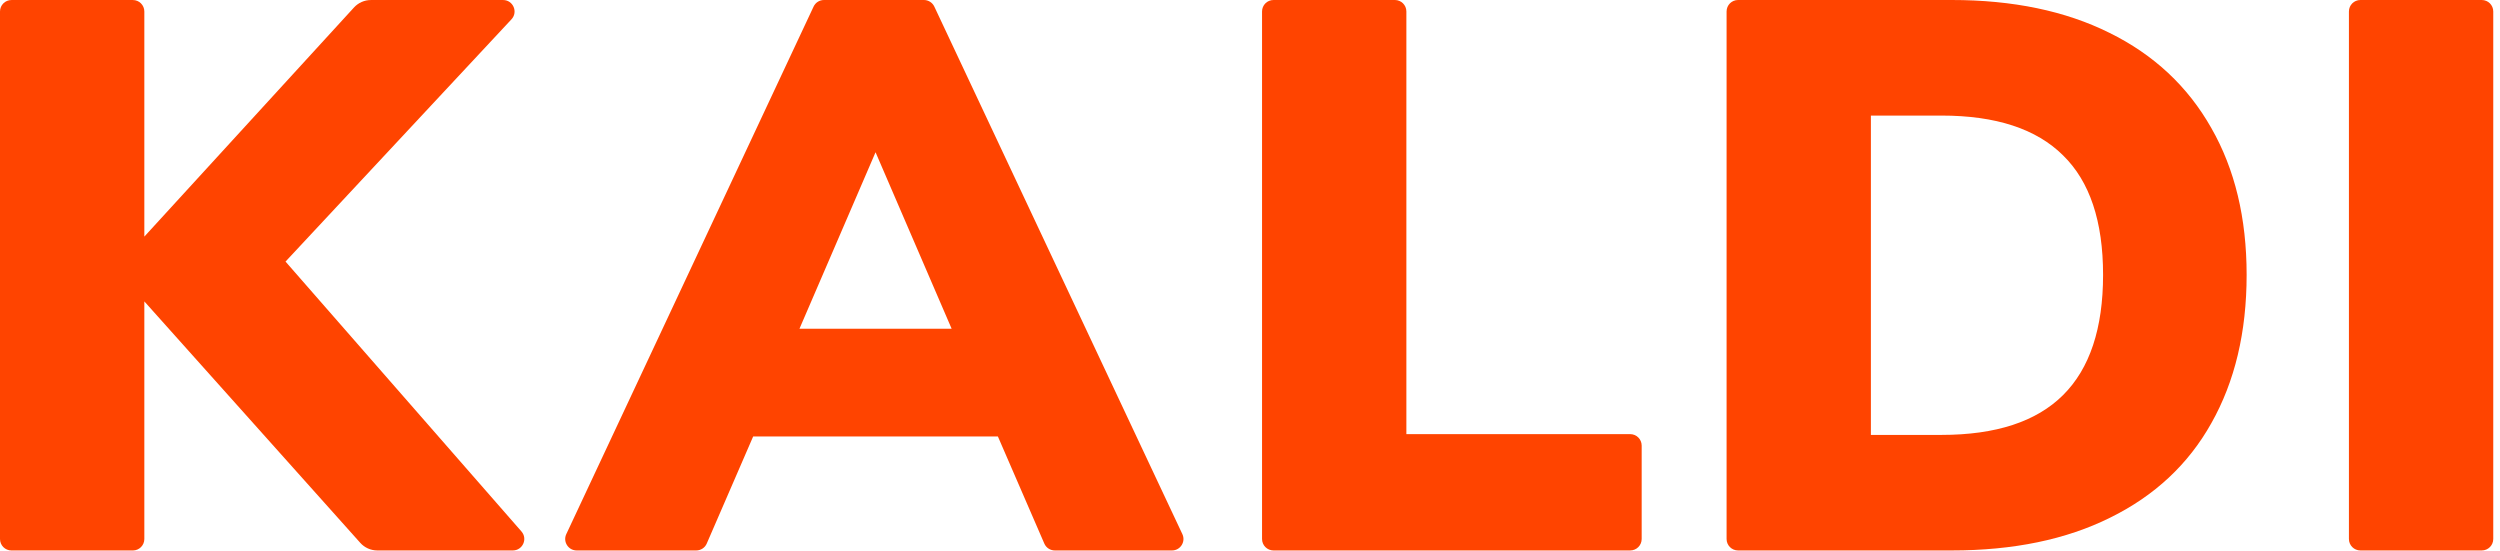
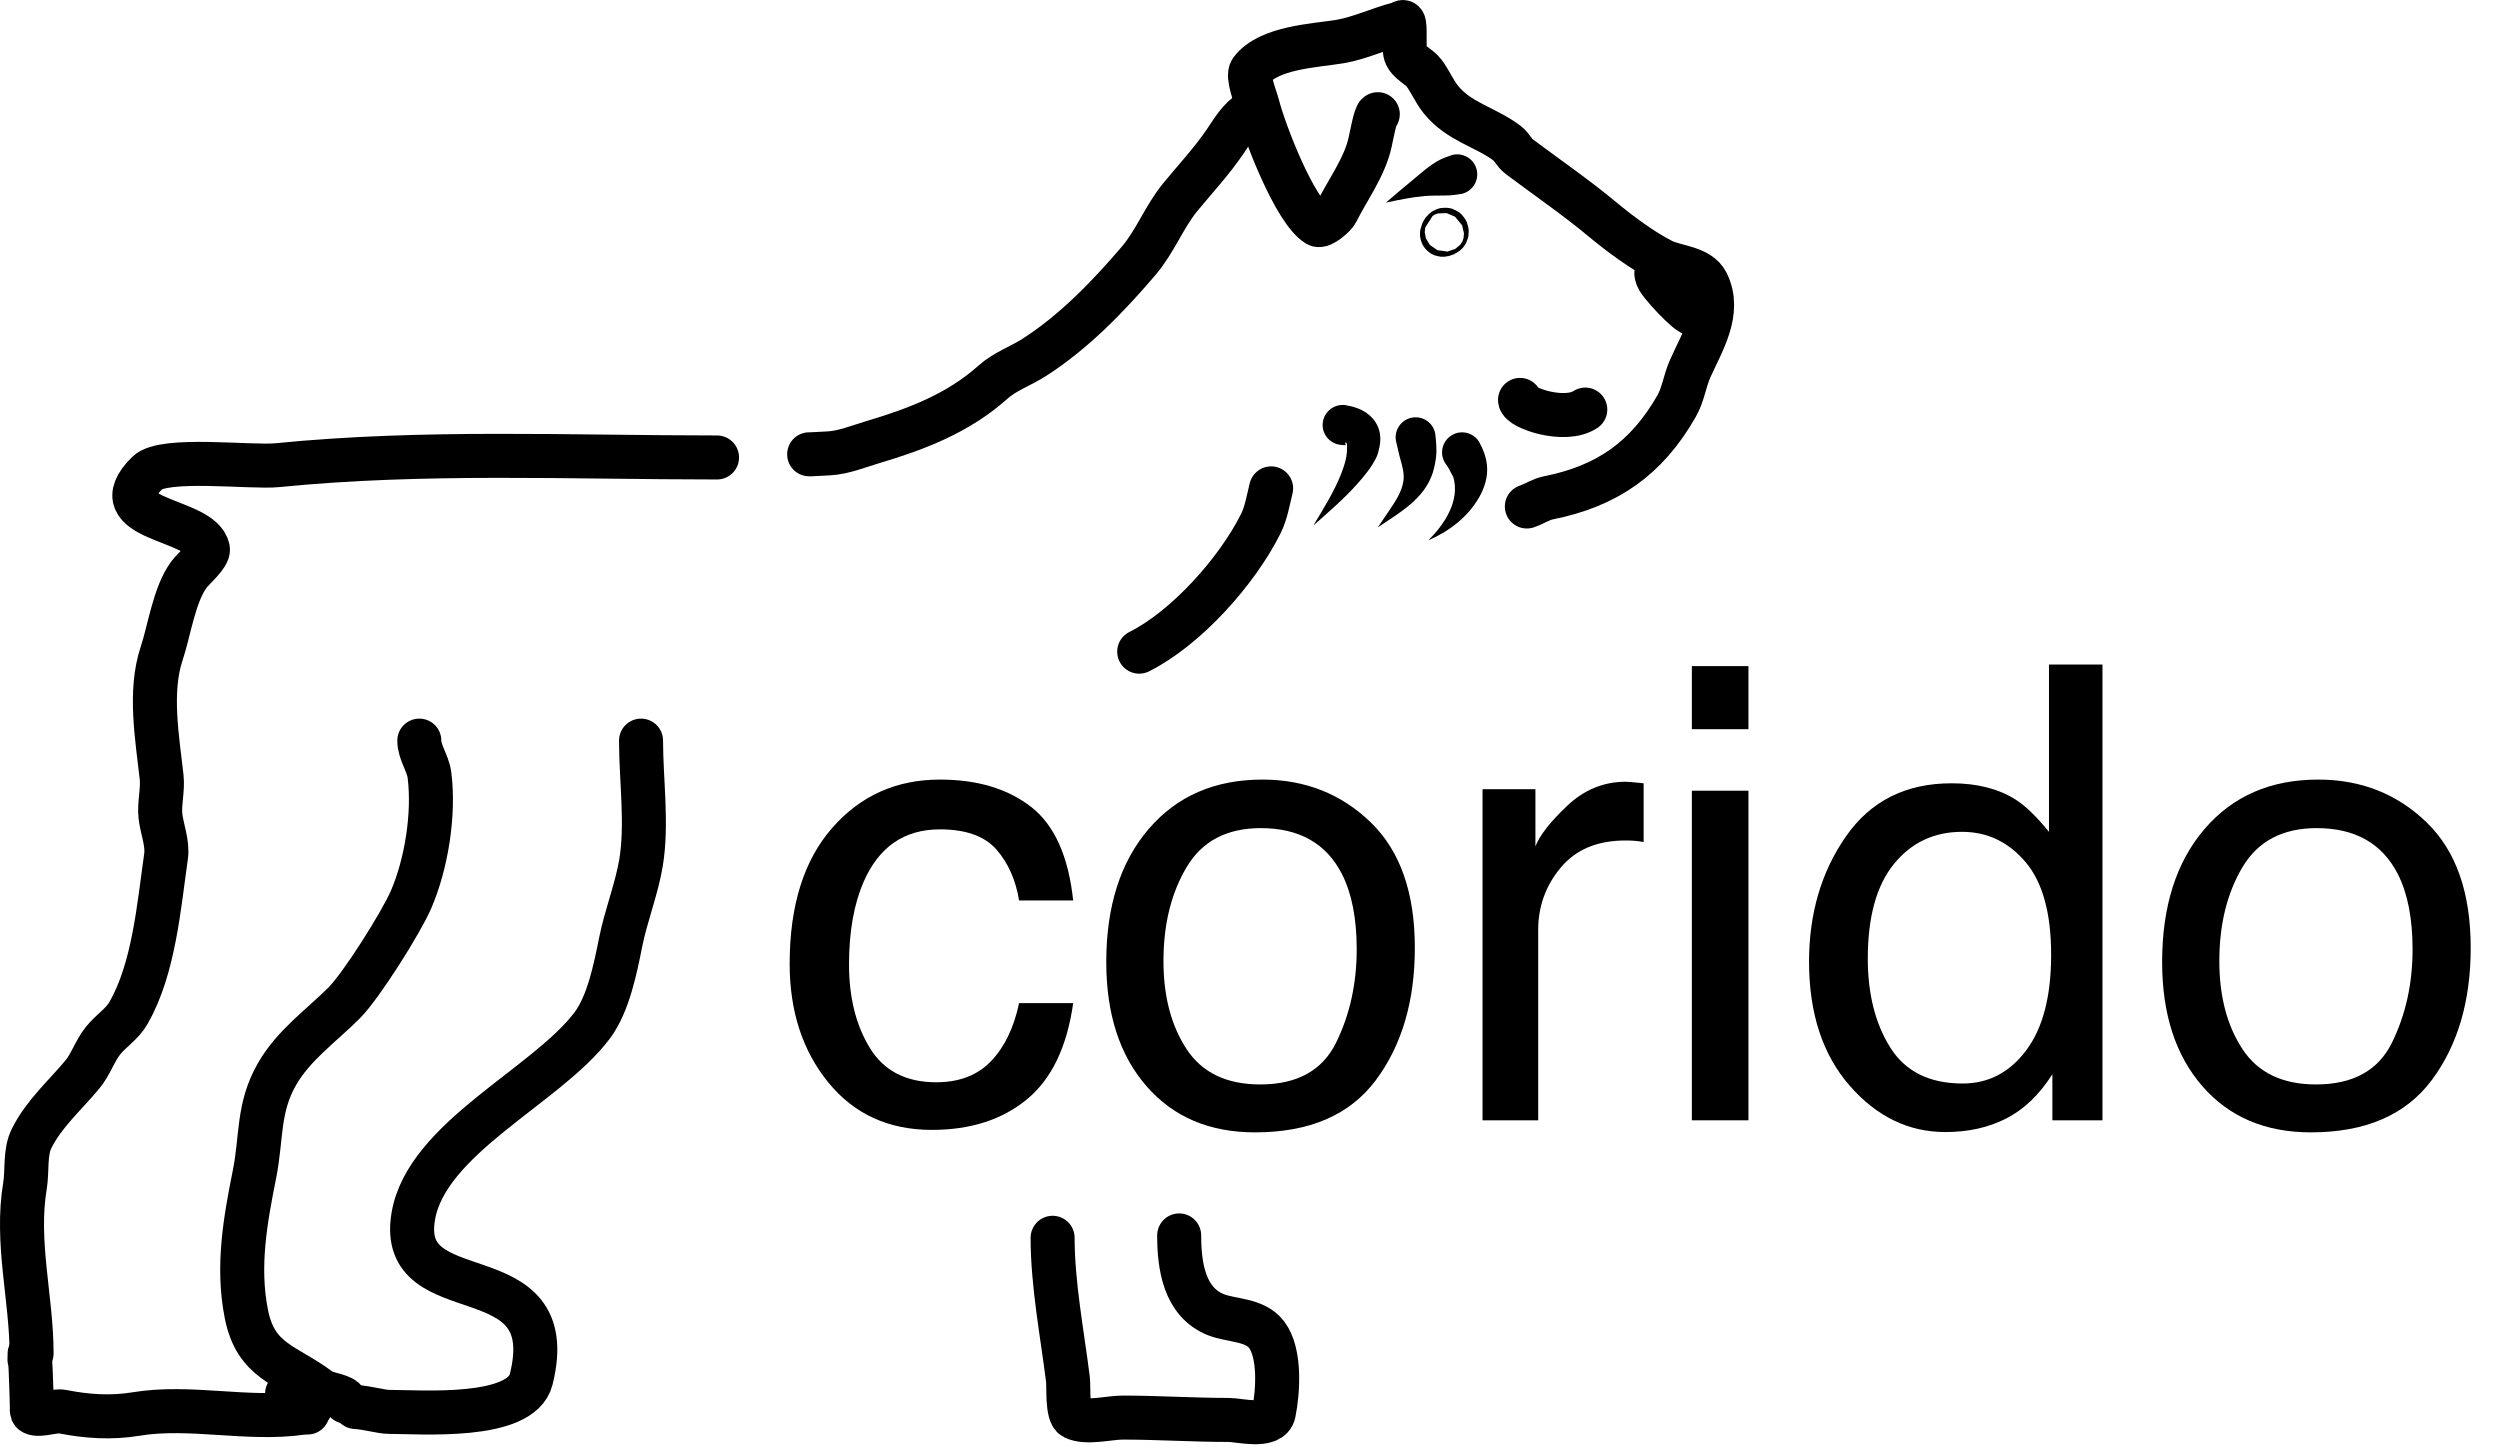
- <svg xmlns="http://www.w3.org/2000/svg" xmlns:xlink="http://www.w3.org/1999/xlink" viewBox="0 0 109 24">
-   <g transform="translate(-1470)">
-     <g style="mix-blend-mode:normal" transform="translate(1470)" fill="#f40">
-       <use xlink:href="#b" style="mix-blend-mode:normal" />
-       <use xlink:href="#c" style="mix-blend-mode:normal" />
-       <use xlink:href="#d" style="mix-blend-mode:normal" />
-       <use xlink:href="#e" style="mix-blend-mode:normal" />
-       <use xlink:href="#f" style="mix-blend-mode:normal" />
-     </g>
-   </g>
-   <defs>
-     <path id="b" d="M22.735 23.171c.283.323.053.829-.376.829h-5.907c-.285 0-.556-.121-.745-.333l-9.414-10.526v10.36c0 .276-.224.5-.5.5h-5.293c-.276 0-.5-.224-.5-.5v-23c0-.276.224-.5.5-.5h5.293c.276 0 .5.224.5.5v9.815l9.141-9.99c.19-.207.457-.325.738-.325h5.762c.437 0 .664.521.366.841l-9.851 10.563 10.287 11.767z" />
-     <path id="c" d="M45.991 24c-.199 0-.38-.118-.459-.301l-2.024-4.669h-10.67l-2.024 4.669c-.079.183-.259.301-.459.301h-5.212c-.366 0-.608-.381-.453-.712l10.782-23c.082-.176.259-.288.453-.288h4.358c.194 0 .37.112.453.287l10.815 23c.156.332-.086.713-.452.713h-5.108zm-11.135-9.668h6.635l-3.317-7.694-3.317 7.694z" />
-     <path id="d" d="M55.525 24c-.276 0-.5-.224-.5-.5v-23c0-.276.224-.5.5-.5h5.293c.276 0 .5.224.5.5v18.428h9.759c.276 0 .5.224.5.5v4.072c0 .276-.224.5-.5.5h-15.552z" />
-     <path id="e" d="M75.279.5c0-.276.224-.5.5-.5h9.315c2.667 0 4.959.477 6.874 1.43 1.938.953 3.42 2.338 4.446 4.153 1.026 1.793 1.539 3.926 1.539 6.4 0 2.496-.513 4.652-1.539 6.468-1.003 1.793-2.474 3.166-4.412 4.119-1.915.953-4.218 1.43-6.908 1.43h-9.315c-.276 0-.5-.224-.5-.5v-23zm9.37 18.462c2.371 0 4.138-.579 5.301-1.736 1.163-1.157 1.744-2.905 1.744-5.242 0-2.338-.581-4.074-1.744-5.209-1.163-1.157-2.93-1.736-5.301-1.736h-3.078v13.923h3.078z" />
-     <path id="f" d="M102.913 24c-.276 0-.5-.224-.5-.5v-23c0-.276.224-.5.5-.5h5.293c.276 0 .5.224.5.5v23c0 .276-.224.5-.5.5h-5.293z" />
-   </defs>
+ <svg xmlns="http://www.w3.org/2000/svg" width="568" height="329" viewBox="0 0 568 329" fill="none">
+   <path d="M381.956 67.775L382.707 67.399" stroke="black" stroke-width="10" stroke-miterlimit="10" stroke-linecap="round" stroke-linejoin="round" />
+   <path d="M377.071 62.89C374.389 61.549 382.236 70.169 384.21 71.156" stroke="black" stroke-width="10" stroke-miterlimit="10" stroke-linecap="round" stroke-linejoin="round" />
+   <path d="M376.32 62.139L378.574 65.145" stroke="black" stroke-width="10" stroke-miterlimit="10" stroke-linecap="round" stroke-linejoin="round" />
+   <path d="M345.349 90.858C345.349 92.671 355.499 96.173 360.177 93.055" stroke="black" stroke-width="10" stroke-miterlimit="10" stroke-linecap="round" stroke-linejoin="round" />
+   <path d="M331.814 35.127C331.23 35.035 330.611 35.041 330.001 35.191C329.081 35.514 327.927 35.889 327.064 36.347C324.713 37.594 322.73 39.45 320.689 41.128C318.729 42.74 316.791 44.37 314.876 46.035C317.803 45.419 320.735 44.792 323.72 44.535C325.637 44.368 327.582 44.493 329.501 44.378C330.402 44.325 331.263 44.154 332.158 44.035C334.598 43.435 336.1 40.974 335.501 38.535C335.052 36.703 333.564 35.41 331.814 35.127Z" fill="black" />
+   <path d="M313.033 25.943C312.518 25.943 311.522 31.281 311.28 32.369C310.038 37.958 306.225 43.063 303.687 48.14C303.244 49.026 300.313 51.665 299.306 51.061C294.158 47.972 287.171 29.685 285.725 23.899C285.346 22.382 283.272 17.337 284.265 16.013C288.222 10.737 298.682 10.398 304.417 9.442C308.978 8.682 313.497 6.478 317.998 5.353C318.296 5.278 318.656 4.843 318.874 5.061C319.397 5.584 318.895 10.965 319.312 12.217C319.981 14.224 322.378 15.039 323.547 16.597C324.93 18.442 325.84 20.705 327.344 22.585C331.442 27.708 337.471 28.829 342.385 32.515C343.522 33.368 344.019 34.726 345.159 35.581C351.482 40.324 358 44.773 364.143 49.892C367.998 53.103 373.281 57.017 377.724 59.238C380.726 60.739 386.069 60.74 387.8 64.203C391.138 70.878 386.682 77.745 384.003 83.77C382.791 86.499 382.414 89.656 380.937 92.24C374.082 104.237 365.079 110.454 351.731 113.123C350.126 113.444 348.55 114.496 346.9 115.073" stroke="black" stroke-width="10" stroke-miterlimit="10" stroke-linecap="round" stroke-linejoin="round" />
+   <path d="M327.79 52.62C327.121 53.958 328.625 53.076 328.666 52.912C328.85 52.175 328.174 51.851 327.79 52.62Z" stroke="black" stroke-width="10" stroke-miterlimit="10" stroke-linecap="round" stroke-linejoin="round" />
+   <path d="M183.839 103.218C183.547 103.274 187.21 103.058 188.305 103.006C191.614 102.85 195.204 101.372 198.329 100.444C208.245 97.497 217.714 93.875 225.557 86.862C228.355 84.36 231.863 83.195 234.986 81.194C244.061 75.382 251.832 67.3 258.686 59.276C262.437 54.885 264.543 49.199 268.147 44.804C271.612 40.579 275.31 36.639 278.379 32.116C279.943 29.812 281.641 26.849 284.179 25.426" stroke="black" stroke-width="10" stroke-miterlimit="10" stroke-linecap="round" stroke-linejoin="round" />
+   <path d="M162.911 103.937C129.652 103.937 96.186 102.372 63.01 105.69C56.965 106.294 37.143 103.764 33.465 107.442C22.442 118.465 45.797 117.526 47.236 124.719C47.524 126.163 43.915 129.23 42.979 130.477C39.577 135.014 38.481 143.22 36.72 148.505C33.837 157.153 35.742 167.751 36.72 176.548C37.051 179.534 36.107 182.667 36.469 185.561C36.832 188.461 38.144 191.612 37.721 194.575C36.112 205.841 34.981 220.027 29.208 230.129C27.739 232.701 25.21 234.188 23.449 236.389C21.52 238.801 20.649 241.802 18.692 244.15C14.624 249.033 10.021 252.98 7.175 258.672C5.601 261.819 6.24 266.035 5.672 269.439C3.536 282.257 7.175 295.015 7.175 307.497" stroke="black" stroke-width="10" stroke-miterlimit="10" stroke-linecap="round" stroke-linejoin="round" />
+   <path d="M6.697 308.906C6.697 303.019 7.234 317.62 7.234 319.655C7.234 319.879 7.114 320.804 7.503 320.999C8.997 321.746 12.408 320.367 14.222 320.73C19.611 321.808 25.279 322.202 30.883 321.268C43.091 319.233 56.253 322.749 68.506 320.999C68.824 320.953 69.302 320.929 69.896 320.92" stroke="black" stroke-width="10" stroke-miterlimit="10" stroke-linecap="round" stroke-linejoin="round" />
+   <path d="M239.153 281.226C239.153 291.79 241.341 303.028 242.647 313.474C242.833 314.964 242.384 321.27 243.99 322.074C246.805 323.481 252.001 322.074 255.008 322.074C263.059 322.074 271.054 322.611 279.194 322.611C281.558 322.611 288.7 324.529 289.406 320.999C290.389 316.086 290.937 307.453 287.794 303.262C285.128 299.708 279.837 300.133 276.238 298.694C269.045 295.816 267.908 287.546 267.908 280.689" stroke="black" stroke-width="10" stroke-miterlimit="10" stroke-linecap="round" stroke-linejoin="round" />
+   <path d="M80.749 319.668C83.438 319.812 86.665 320.779 88.337 320.779C95.527 320.779 118.38 322.614 120.688 313.385C127.972 284.249 90.192 298.556 93.883 276.412C96.863 258.531 124.22 246.746 134.552 232.97C138.248 228.043 139.842 219.922 141.023 214.021C142.235 207.957 144.634 202.057 145.644 195.997C147.098 187.272 145.644 177.131 145.644 168.268" stroke="black" stroke-width="10" stroke-miterlimit="10" stroke-linecap="round" stroke-linejoin="round" />
+   <path d="M78.631 318.469C77.835 316.877 74.305 316.957 72.623 315.696C64.925 309.922 58.142 309.376 55.986 298.596C53.814 287.736 55.743 277.163 57.834 266.707C59.483 258.465 58.522 251.754 62.918 244.061C66.694 237.454 73.052 233.003 78.169 227.886C82.108 223.947 91.193 209.512 93.42 204.316C96.902 196.192 98.688 184.987 97.58 176.124C97.235 173.364 95.269 170.979 95.269 168.268" stroke="black" stroke-width="10" stroke-miterlimit="10" stroke-linecap="round" stroke-linejoin="round" />
+   <path d="M65.229 316.62L68.002 315.696" stroke="black" stroke-width="10" stroke-miterlimit="10" stroke-linecap="round" stroke-linejoin="round" />
+   <path d="M70.775 319.393V316.158" stroke="black" stroke-width="10" stroke-miterlimit="10" stroke-linecap="round" stroke-linejoin="round" />
+   <path d="M288.8 110.96C288.118 113.684 287.684 116.52 286.431 119.026C281.051 129.787 269.496 142.723 258.827 148.058" stroke="black" stroke-width="10" stroke-miterlimit="10" stroke-linecap="round" stroke-linejoin="round" />
+   <path d="M331.439 98.284C330.856 98.382 330.282 98.604 329.751 98.941C327.63 100.288 326.998 103.101 328.345 105.222C329 106.066 329.446 106.922 329.908 107.878C329.99 108.05 330.135 108.196 330.189 108.378C331.765 113.767 328.177 119.125 324.532 122.754C329.171 120.76 333.437 117.518 336.001 113.097C337.281 110.89 338.092 108.33 337.845 105.754C337.66 103.819 336.961 102.035 336.032 100.347C335.022 98.756 333.188 97.992 331.439 98.284Z" fill="black" />
+   <path d="M320.845 94.878C318.37 95.313 316.723 97.685 317.158 100.16C317.512 101.543 317.766 102.943 318.158 104.316C318.595 105.849 319.072 107.514 318.876 109.128C318.578 111.586 317.095 113.807 315.751 115.816C314.85 117.163 313.946 118.477 313.032 119.816C317.883 116.543 323.575 113.412 325.501 107.472C325.85 106.398 326.1 105.121 326.251 104.004C326.494 102.216 326.28 100.348 326.095 98.566C325.66 96.091 323.32 94.444 320.845 94.878Z" fill="black" />
+   <path d="M305.595 92.034C303.099 91.745 300.822 93.538 300.532 96.034C300.243 98.531 302.036 100.776 304.532 101.066C304.943 101.082 305.377 101.155 305.751 101.16C305.805 101.16 305.477 100.519 305.72 100.535C306.206 100.567 306.033 101.808 306.032 102.066C306.031 103.995 305.42 105.849 304.72 107.628C303.083 111.79 300.688 115.561 298.408 119.378C301.846 116.343 305.313 113.375 308.376 109.941C309.965 108.161 311.594 106.191 312.658 104.035C313.022 103.296 313.196 102.521 313.376 101.722C314.085 98.586 313.178 95.765 310.501 93.847C309.03 92.793 307.353 92.329 305.595 92.034Z" fill="black" />
+   <path d="M213.551 177.121C222.027 177.121 228.923 179.182 234.238 183.303C239.554 187.424 242.75 194.519 243.827 204.588H231.534C230.785 199.952 229.075 196.1 226.406 193.032C223.737 189.965 219.451 188.431 213.551 188.431C205.496 188.431 199.735 192.365 196.27 200.233C194.022 205.337 192.898 211.636 192.898 219.129C192.898 226.669 194.49 233.015 197.675 238.166C200.859 243.318 205.87 245.893 212.708 245.893C217.953 245.893 222.109 244.289 225.177 241.081C228.244 237.873 230.363 233.483 231.534 227.91H243.827C242.422 237.885 238.91 245.179 233.29 249.792C227.67 254.405 220.482 256.711 211.724 256.711C201.89 256.711 194.045 253.117 188.192 245.928C182.338 238.74 179.411 229.76 179.411 218.989C179.411 205.782 182.619 195.503 189.035 188.15C195.45 180.798 203.622 177.121 213.551 177.121Z" fill="black" />
+   <path d="M286.327 246.385C294.709 246.385 300.458 243.212 303.572 236.867C306.687 230.521 308.244 223.461 308.244 215.687C308.244 208.662 307.12 202.949 304.872 198.547C301.313 191.616 295.178 188.15 286.467 188.15C278.74 188.15 273.12 191.101 269.608 197.001C266.096 202.902 264.339 210.02 264.339 218.356C264.339 226.365 266.096 233.038 269.608 238.377C273.12 243.716 278.693 246.385 286.327 246.385ZM286.818 177.121C296.512 177.121 304.708 180.353 311.405 186.815C318.102 193.278 321.45 202.785 321.45 215.336C321.45 227.465 318.5 237.487 312.599 245.402C306.698 253.316 297.543 257.273 285.132 257.273C274.783 257.273 266.564 253.773 260.476 246.771C254.388 239.77 251.344 230.369 251.344 218.567C251.344 205.923 254.552 195.854 260.967 188.361C267.383 180.868 276 177.121 286.818 177.121Z" fill="black" />
+   <path d="M336.834 179.299H348.847V192.295C349.83 189.766 352.242 186.687 356.082 183.057C359.922 179.428 364.348 177.613 369.359 177.613C369.593 177.613 369.991 177.637 370.553 177.683C371.115 177.73 372.075 177.824 373.433 177.964V191.311C372.684 191.171 371.993 191.077 371.361 191.03C370.729 190.983 370.038 190.96 369.288 190.96C362.919 190.96 358.026 193.009 354.607 197.107C351.188 201.204 349.479 205.923 349.479 211.261V254.534H336.834V179.299Z" fill="black" />
+   <path d="M384.392 179.65H397.247V254.534H384.392V179.65ZM384.392 151.341H397.247V165.671H384.392V151.341Z" fill="black" />
+   <path d="M424.362 217.794C424.362 225.849 426.071 232.593 429.49 238.026C432.909 243.458 438.388 246.174 445.928 246.174C451.782 246.174 456.594 243.657 460.364 238.623C464.134 233.588 466.019 226.365 466.019 216.951C466.019 207.445 464.075 200.408 460.188 195.842C456.301 191.276 451.501 188.993 445.787 188.993C439.418 188.993 434.255 191.428 430.298 196.299C426.341 201.169 424.362 208.334 424.362 217.794ZM443.399 177.964C449.159 177.964 453.983 179.182 457.87 181.617C460.118 183.022 462.67 185.481 465.527 188.993V150.989H477.68V254.534H466.3V244.067C463.349 248.703 459.86 252.052 455.833 254.112C451.805 256.173 447.192 257.203 441.994 257.203C433.611 257.203 426.352 253.679 420.218 246.631C414.083 239.583 411.015 230.205 411.015 218.497C411.015 207.538 413.813 198.043 419.41 190.012C425.006 181.98 433.003 177.964 443.399 177.964Z" fill="black" />
+   <path d="M526.22 246.385C534.603 246.385 540.352 243.212 543.466 236.867C546.58 230.521 548.137 223.461 548.137 215.687C548.137 208.662 547.013 202.949 544.766 198.547C541.206 191.616 535.071 188.15 526.361 188.15C518.634 188.15 513.014 191.101 509.502 197.001C505.989 202.902 504.233 210.02 504.233 218.356C504.233 226.365 505.989 233.038 509.502 238.377C513.014 243.716 518.587 246.385 526.22 246.385ZM526.712 177.121C536.406 177.121 544.602 180.353 551.299 186.815C557.995 193.278 561.344 202.785 561.344 215.336C561.344 227.465 558.394 237.487 552.493 245.402C546.592 253.316 537.436 257.273 525.026 257.273C514.676 257.273 506.458 253.773 500.369 246.771C494.281 239.77 491.237 230.369 491.237 218.567C491.237 205.923 494.445 195.854 500.861 188.361C507.277 180.868 515.894 177.121 526.712 177.121Z" fill="black" />
</svg>
